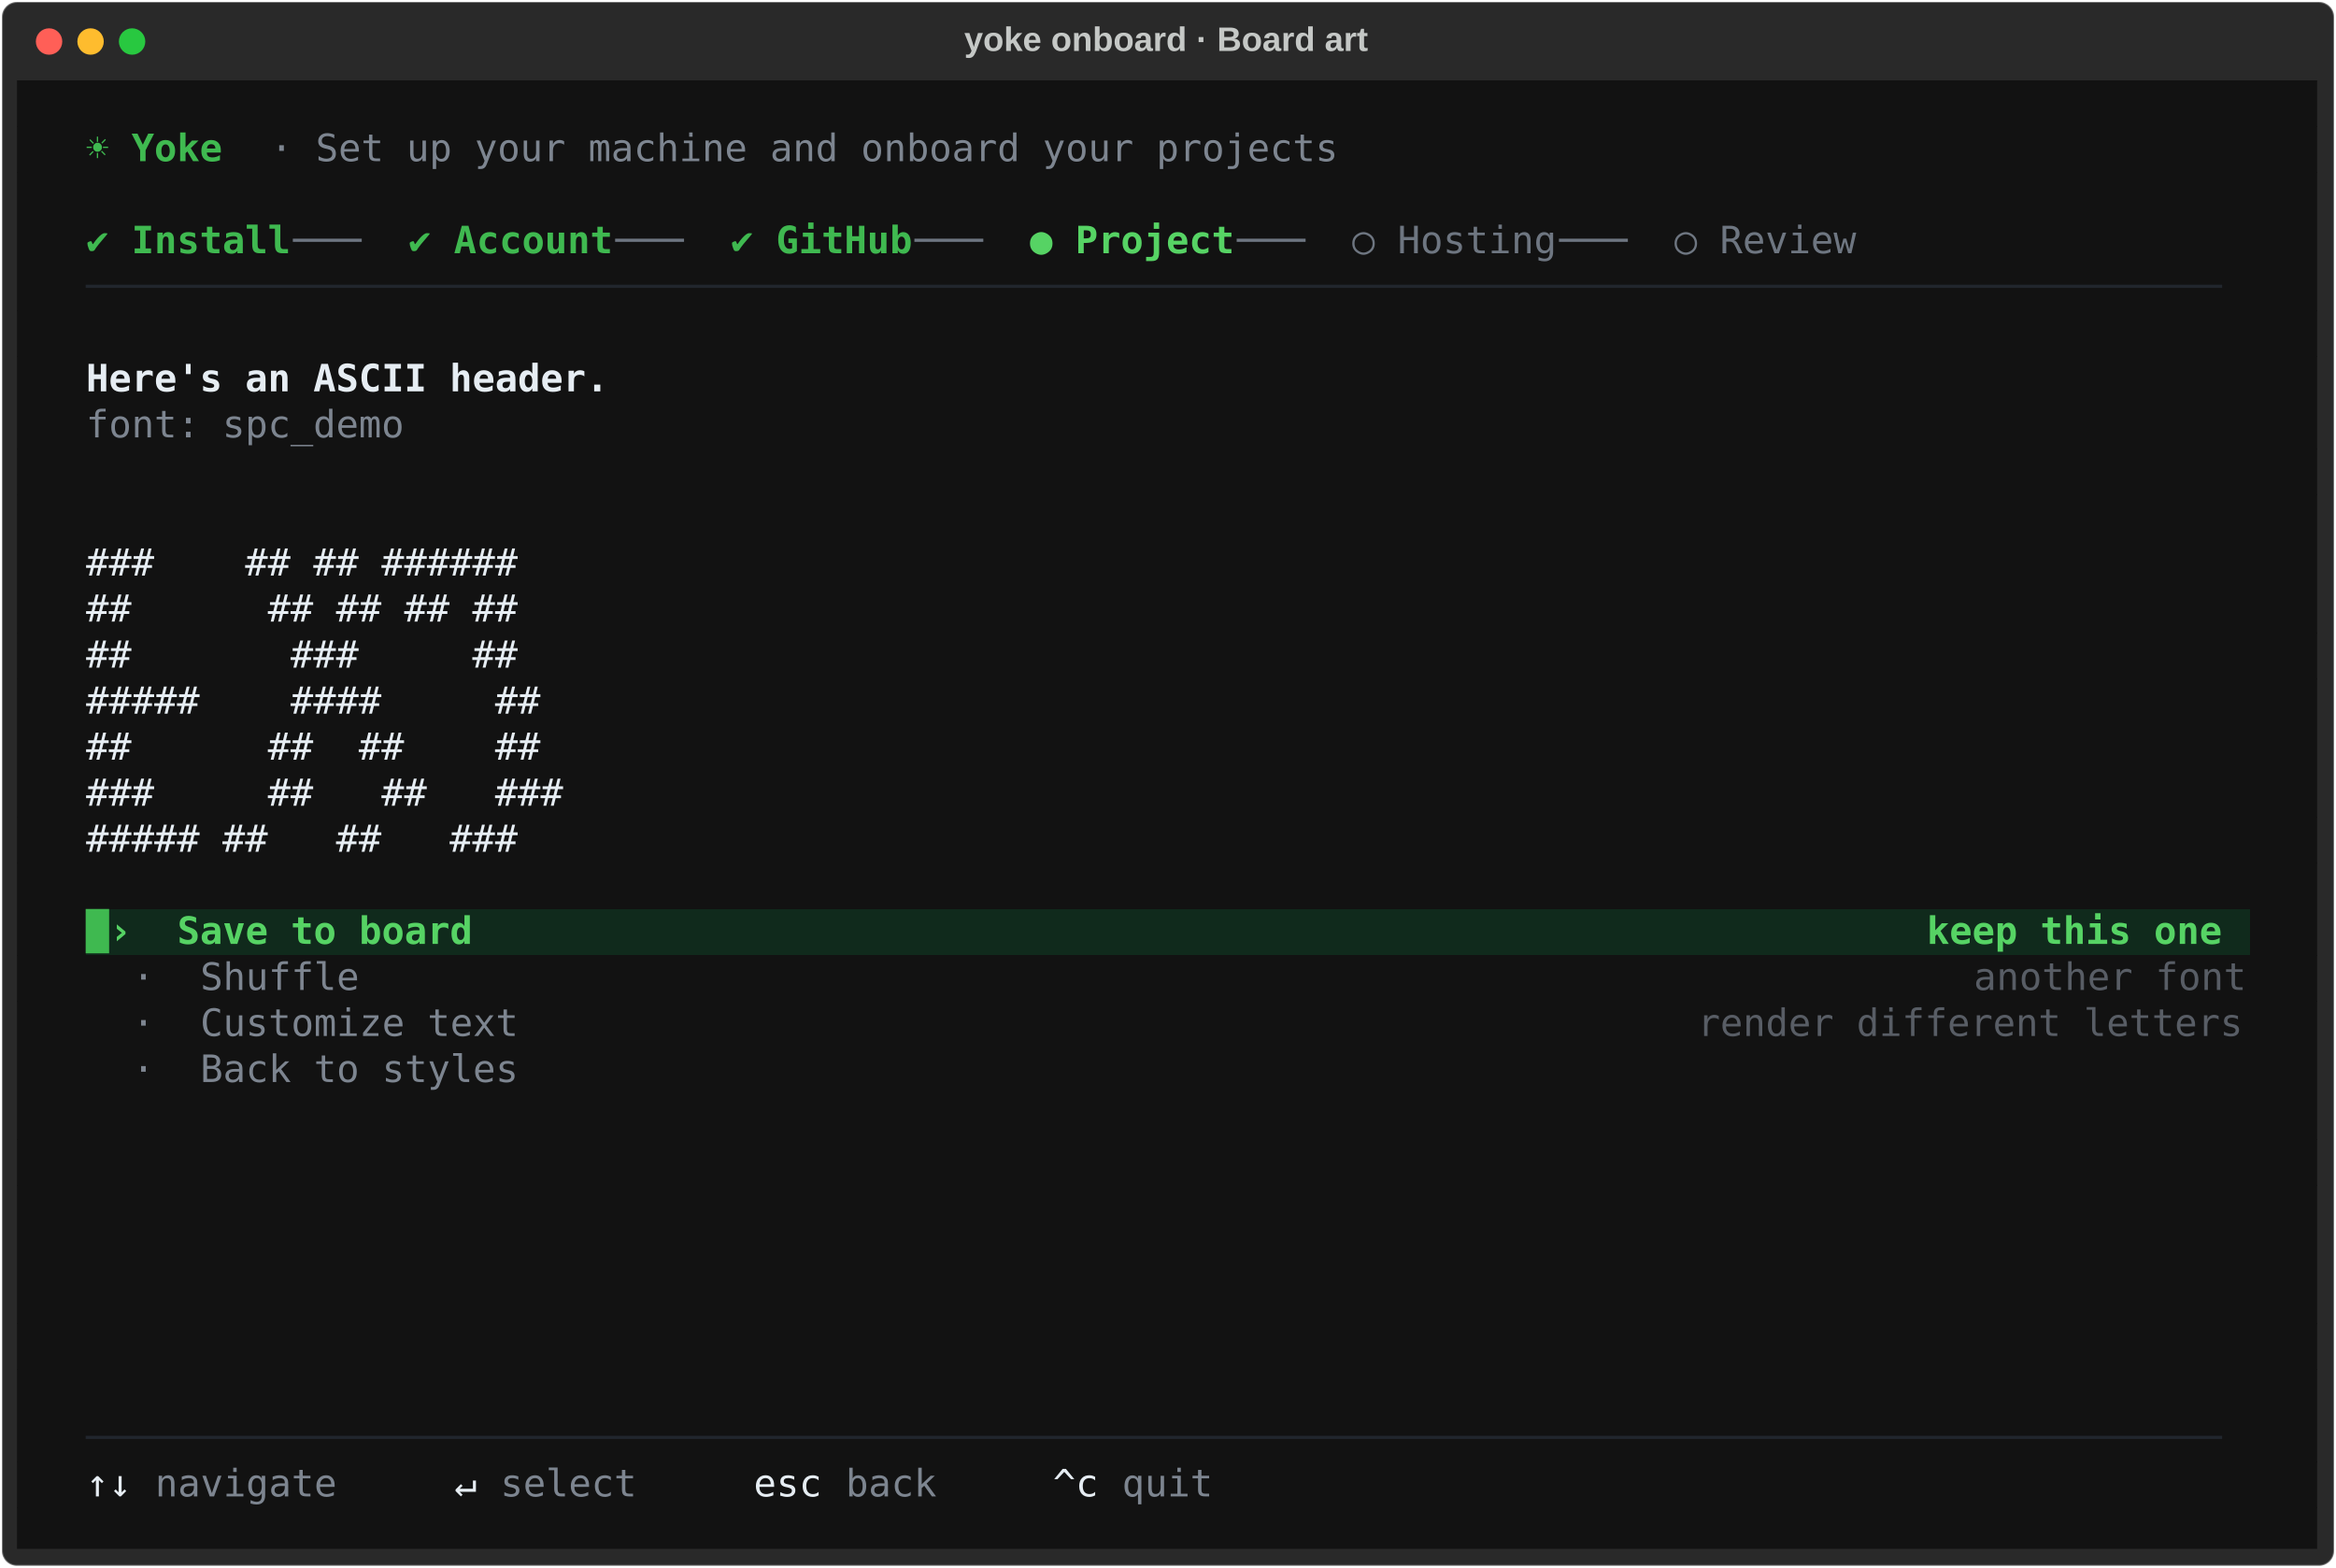
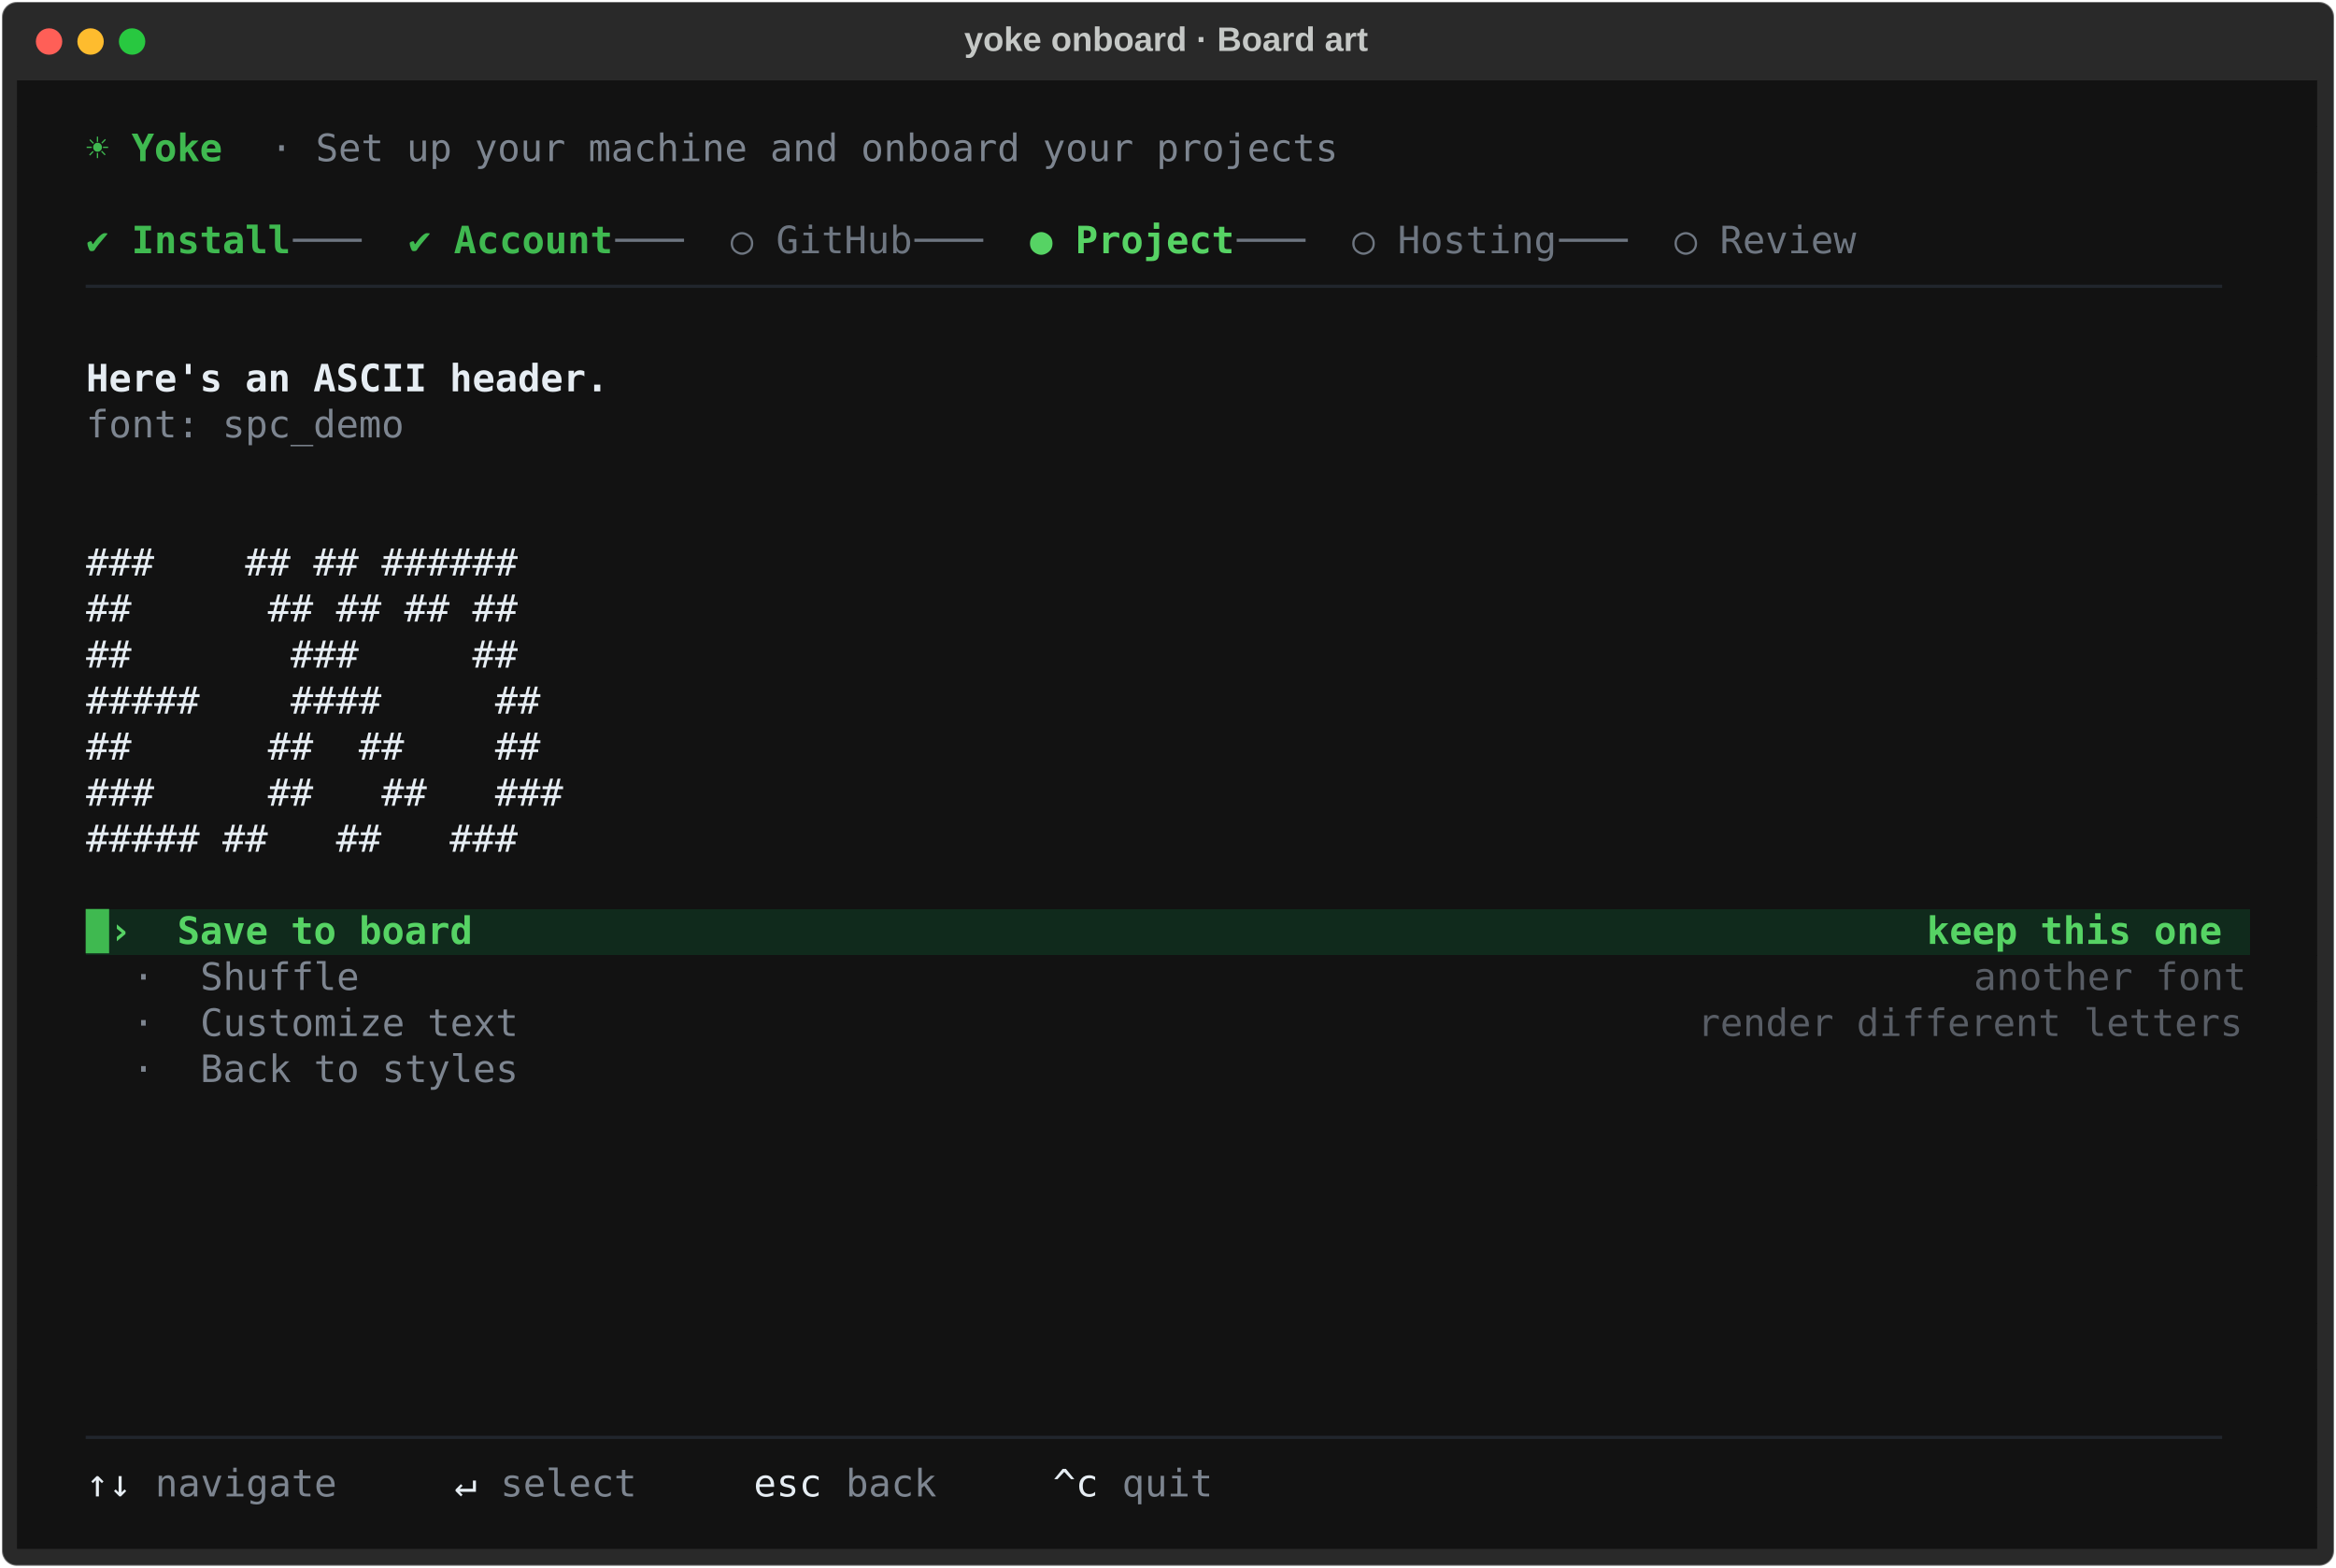
<svg xmlns="http://www.w3.org/2000/svg" class="rich-terminal" viewBox="0 0 1238 830.8">
  <style>

    @font-face {
        font-family: "Fira Code";
        src: local("FiraCode-Regular"),
                url("https://cdnjs.cloudflare.com/ajax/libs/firacode/{{VERSION}}/woff2/FiraCode-Regular.woff2") format("woff2"),
                url("https://cdnjs.cloudflare.com/ajax/libs/firacode/{{VERSION}}/woff/FiraCode-Regular.woff") format("woff");
        font-style: normal;
        font-weight: 400;
    }
    @font-face {
        font-family: "Fira Code";
        src: local("FiraCode-Bold"),
                url("https://cdnjs.cloudflare.com/ajax/libs/firacode/{{VERSION}}/woff2/FiraCode-Bold.woff2") format("woff2"),
                url("https://cdnjs.cloudflare.com/ajax/libs/firacode/{{VERSION}}/woff/FiraCode-Bold.woff") format("woff");
        font-style: bold;
        font-weight: 700;
    }

    .terminal-YOKE-matrix {
        font-family: Fira Code, monospace;
        font-size: 20px;
        line-height: 24.4px;
        font-variant-east-asian: full-width;
    }

    .terminal-YOKE-title {
        font-size: 18px;
        font-weight: bold;
        font-family: arial;
    }

.terminal-YOKE-r2 { fill: #3fb950;font-weight: bold }
.terminal-YOKE-r3 { fill: #e6edf3 }
.terminal-YOKE-r4 { fill: #7d8590 }
.terminal-YOKE-r5 { fill: #6e7681 }
.terminal-YOKE-r6 { fill: #56d364;font-weight: bold }
.terminal-YOKE-r7 { fill: #21262d }
.terminal-YOKE-r8 { fill: #e6edf3;font-weight: bold }
.terminal-YOKE-r9 { fill: #3fb950 }
.terminal-YOKE-r11 { fill: #585d65 }
    </style>
  <defs>
    <clipPath id="terminal-YOKE-clip-terminal">
      <rect x="0" y="0" width="1219.0" height="779.8" />
    </clipPath>
    <clipPath id="terminal-YOKE-line-0">
      <rect x="0" y="1.5" width="1220" height="24.65" />
    </clipPath>
    <clipPath id="terminal-YOKE-line-1">
      <rect x="0" y="25.9" width="1220" height="24.65" />
    </clipPath>
    <clipPath id="terminal-YOKE-line-2">
      <rect x="0" y="50.3" width="1220" height="24.65" />
    </clipPath>
    <clipPath id="terminal-YOKE-line-3">
      <rect x="0" y="74.7" width="1220" height="24.65" />
    </clipPath>
    <clipPath id="terminal-YOKE-line-4">
      <rect x="0" y="99.1" width="1220" height="24.65" />
    </clipPath>
    <clipPath id="terminal-YOKE-line-5">
      <rect x="0" y="123.5" width="1220" height="24.65" />
    </clipPath>
    <clipPath id="terminal-YOKE-line-6">
      <rect x="0" y="147.9" width="1220" height="24.65" />
    </clipPath>
    <clipPath id="terminal-YOKE-line-7">
      <rect x="0" y="172.3" width="1220" height="24.65" />
    </clipPath>
    <clipPath id="terminal-YOKE-line-8">
      <rect x="0" y="196.7" width="1220" height="24.65" />
    </clipPath>
    <clipPath id="terminal-YOKE-line-9">
      <rect x="0" y="221.1" width="1220" height="24.65" />
    </clipPath>
    <clipPath id="terminal-YOKE-line-10">
      <rect x="0" y="245.5" width="1220" height="24.65" />
    </clipPath>
    <clipPath id="terminal-YOKE-line-11">
      <rect x="0" y="269.9" width="1220" height="24.65" />
    </clipPath>
    <clipPath id="terminal-YOKE-line-12">
      <rect x="0" y="294.3" width="1220" height="24.65" />
    </clipPath>
    <clipPath id="terminal-YOKE-line-13">
      <rect x="0" y="318.7" width="1220" height="24.65" />
    </clipPath>
    <clipPath id="terminal-YOKE-line-14">
      <rect x="0" y="343.1" width="1220" height="24.65" />
    </clipPath>
    <clipPath id="terminal-YOKE-line-15">
      <rect x="0" y="367.5" width="1220" height="24.65" />
    </clipPath>
    <clipPath id="terminal-YOKE-line-16">
      <rect x="0" y="391.9" width="1220" height="24.65" />
    </clipPath>
    <clipPath id="terminal-YOKE-line-17">
      <rect x="0" y="416.3" width="1220" height="24.65" />
    </clipPath>
    <clipPath id="terminal-YOKE-line-18">
      <rect x="0" y="440.7" width="1220" height="24.65" />
    </clipPath>
    <clipPath id="terminal-YOKE-line-19">
      <rect x="0" y="465.1" width="1220" height="24.65" />
    </clipPath>
    <clipPath id="terminal-YOKE-line-20">
      <rect x="0" y="489.5" width="1220" height="24.65" />
    </clipPath>
    <clipPath id="terminal-YOKE-line-21">
      <rect x="0" y="513.9" width="1220" height="24.65" />
    </clipPath>
    <clipPath id="terminal-YOKE-line-22">
      <rect x="0" y="538.3" width="1220" height="24.65" />
    </clipPath>
    <clipPath id="terminal-YOKE-line-23">
      <rect x="0" y="562.7" width="1220" height="24.65" />
    </clipPath>
    <clipPath id="terminal-YOKE-line-24">
      <rect x="0" y="587.1" width="1220" height="24.65" />
    </clipPath>
    <clipPath id="terminal-YOKE-line-25">
      <rect x="0" y="611.5" width="1220" height="24.65" />
    </clipPath>
    <clipPath id="terminal-YOKE-line-26">
      <rect x="0" y="635.9" width="1220" height="24.65" />
    </clipPath>
    <clipPath id="terminal-YOKE-line-27">
      <rect x="0" y="660.3" width="1220" height="24.65" />
    </clipPath>
    <clipPath id="terminal-YOKE-line-28">
      <rect x="0" y="684.7" width="1220" height="24.65" />
    </clipPath>
    <clipPath id="terminal-YOKE-line-29">
      <rect x="0" y="709.1" width="1220" height="24.65" />
    </clipPath>
    <clipPath id="terminal-YOKE-line-30">
      <rect x="0" y="733.5" width="1220" height="24.65" />
    </clipPath>
  </defs>
  <rect fill="#292929" stroke="rgba(255,255,255,0.35)" stroke-width="1" x="1" y="1" width="1236" height="828.8" rx="8" />
  <text class="terminal-YOKE-title" fill="#c5c8c6" text-anchor="middle" x="618" y="27">yoke onboard · Board art</text>
  <g transform="translate(26,22)">
    <circle cx="0" cy="0" r="7" fill="#ff5f57" />
    <circle cx="22" cy="0" r="7" fill="#febc2e" />
    <circle cx="44" cy="0" r="7" fill="#28c840" />
  </g>
  <g transform="translate(9, 41)" clip-path="url(#terminal-YOKE-clip-terminal)">
    <rect fill="#121212" x="0" y="1.5" width="1220" height="24.65" shape-rendering="crispEdges" />
    <rect fill="#121212" x="0" y="25.9" width="36.6" height="24.65" shape-rendering="crispEdges" />
    <rect fill="#121212" x="36.6" y="25.9" width="73.2" height="24.65" shape-rendering="crispEdges" />
    <rect fill="#121212" x="109.8" y="25.9" width="24.4" height="24.65" shape-rendering="crispEdges" />
    <rect fill="#121212" x="134.2" y="25.9" width="573.4" height="24.65" shape-rendering="crispEdges" />
    <rect fill="#121212" x="707.6" y="25.9" width="512.4" height="24.65" shape-rendering="crispEdges" />
    <rect fill="#121212" x="0" y="50.3" width="1220" height="24.65" shape-rendering="crispEdges" />
    <rect fill="#121212" x="0" y="74.7" width="36.6" height="24.65" shape-rendering="crispEdges" />
    <rect fill="#121212" x="36.6" y="74.7" width="109.8" height="24.65" shape-rendering="crispEdges" />
    <rect fill="#121212" x="146.4" y="74.7" width="61" height="24.65" shape-rendering="crispEdges" />
    <rect fill="#121212" x="207.4" y="74.7" width="109.8" height="24.65" shape-rendering="crispEdges" />
    <rect fill="#121212" x="317.2" y="74.7" width="61" height="24.65" shape-rendering="crispEdges" />
    <rect fill="#121212" x="378.2" y="74.7" width="97.6" height="24.65" shape-rendering="crispEdges" />
    <rect fill="#121212" x="475.8" y="74.7" width="61" height="24.65" shape-rendering="crispEdges" />
    <rect fill="#121212" x="536.8" y="74.7" width="109.8" height="24.65" shape-rendering="crispEdges" />
    <rect fill="#121212" x="646.6" y="74.7" width="61" height="24.65" shape-rendering="crispEdges" />
    <rect fill="#121212" x="707.6" y="74.7" width="109.8" height="24.65" shape-rendering="crispEdges" />
    <rect fill="#121212" x="817.4" y="74.7" width="61" height="24.65" shape-rendering="crispEdges" />
    <rect fill="#121212" x="878.4" y="74.7" width="97.6" height="24.65" shape-rendering="crispEdges" />
    <rect fill="#121212" x="976" y="74.7" width="244" height="24.65" shape-rendering="crispEdges" />
    <rect fill="#121212" x="0" y="99.1" width="36.6" height="24.65" shape-rendering="crispEdges" />
    <rect fill="#121212" x="36.6" y="99.1" width="1146.8" height="24.65" shape-rendering="crispEdges" />
    <rect fill="#121212" x="1183.4" y="99.1" width="36.6" height="24.65" shape-rendering="crispEdges" />
    <rect fill="#121212" x="0" y="123.5" width="1220" height="24.65" shape-rendering="crispEdges" />
    <rect fill="#121212" x="0" y="147.9" width="36.6" height="24.65" shape-rendering="crispEdges" />
    <rect fill="#121212" x="36.6" y="147.9" width="280.6" height="24.65" shape-rendering="crispEdges" />
    <rect fill="#121212" x="317.2" y="147.9" width="902.8" height="24.65" shape-rendering="crispEdges" />
    <rect fill="#121212" x="0" y="172.3" width="36.6" height="24.65" shape-rendering="crispEdges" />
    <rect fill="#121212" x="36.6" y="172.3" width="170.8" height="24.65" shape-rendering="crispEdges" />
    <rect fill="#121212" x="207.4" y="172.3" width="976" height="24.65" shape-rendering="crispEdges" />
    <rect fill="#121212" x="1183.4" y="172.3" width="36.6" height="24.65" shape-rendering="crispEdges" />
    <rect fill="#121212" x="0" y="196.7" width="36.6" height="24.65" shape-rendering="crispEdges" />
    <rect fill="#121212" x="36.6" y="196.7" width="0" height="24.65" shape-rendering="crispEdges" />
    <rect fill="#121212" x="36.6" y="196.7" width="1183.4" height="24.65" shape-rendering="crispEdges" />
    <rect fill="#121212" x="0" y="221.1" width="36.6" height="24.65" shape-rendering="crispEdges" />
    <rect fill="#121212" x="36.6" y="221.1" width="1183.4" height="24.65" shape-rendering="crispEdges" />
    <rect fill="#121212" x="0" y="245.5" width="36.6" height="24.65" shape-rendering="crispEdges" />
    <rect fill="#121212" x="36.6" y="245.5" width="256.2" height="24.65" shape-rendering="crispEdges" />
    <rect fill="#121212" x="292.8" y="245.5" width="12.2" height="24.65" shape-rendering="crispEdges" />
    <rect fill="#121212" x="305" y="245.5" width="915" height="24.65" shape-rendering="crispEdges" />
    <rect fill="#121212" x="0" y="269.9" width="36.6" height="24.65" shape-rendering="crispEdges" />
    <rect fill="#121212" x="36.6" y="269.9" width="244" height="24.65" shape-rendering="crispEdges" />
    <rect fill="#121212" x="280.6" y="269.9" width="24.4" height="24.65" shape-rendering="crispEdges" />
    <rect fill="#121212" x="305" y="269.9" width="915" height="24.65" shape-rendering="crispEdges" />
    <rect fill="#121212" x="0" y="294.3" width="36.6" height="24.65" shape-rendering="crispEdges" />
    <rect fill="#121212" x="36.6" y="294.3" width="244" height="24.65" shape-rendering="crispEdges" />
    <rect fill="#121212" x="280.6" y="294.3" width="24.4" height="24.65" shape-rendering="crispEdges" />
    <rect fill="#121212" x="305" y="294.3" width="915" height="24.65" shape-rendering="crispEdges" />
    <rect fill="#121212" x="0" y="318.7" width="36.6" height="24.65" shape-rendering="crispEdges" />
    <rect fill="#121212" x="36.6" y="318.7" width="256.2" height="24.65" shape-rendering="crispEdges" />
    <rect fill="#121212" x="292.8" y="318.7" width="12.2" height="24.65" shape-rendering="crispEdges" />
    <rect fill="#121212" x="305" y="318.7" width="915" height="24.65" shape-rendering="crispEdges" />
    <rect fill="#121212" x="0" y="343.1" width="36.6" height="24.65" shape-rendering="crispEdges" />
    <rect fill="#121212" x="36.6" y="343.1" width="256.2" height="24.65" shape-rendering="crispEdges" />
    <rect fill="#121212" x="292.8" y="343.1" width="12.2" height="24.65" shape-rendering="crispEdges" />
    <rect fill="#121212" x="305" y="343.1" width="915" height="24.65" shape-rendering="crispEdges" />
    <rect fill="#121212" x="0" y="367.5" width="36.6" height="24.65" shape-rendering="crispEdges" />
    <rect fill="#121212" x="36.6" y="367.5" width="268.4" height="24.65" shape-rendering="crispEdges" />
    <rect fill="#121212" x="305" y="367.5" width="915" height="24.65" shape-rendering="crispEdges" />
    <rect fill="#121212" x="0" y="391.9" width="36.6" height="24.65" shape-rendering="crispEdges" />
    <rect fill="#121212" x="36.6" y="391.9" width="268.4" height="24.65" shape-rendering="crispEdges" />
    <rect fill="#121212" x="305" y="391.9" width="915" height="24.65" shape-rendering="crispEdges" />
    <rect fill="#121212" x="0" y="416.3" width="36.6" height="24.65" shape-rendering="crispEdges" />
    <rect fill="#121212" x="36.6" y="416.3" width="0" height="24.65" shape-rendering="crispEdges" />
    <rect fill="#121212" x="36.6" y="416.3" width="1183.4" height="24.65" shape-rendering="crispEdges" />
    <rect fill="#121212" x="0" y="440.7" width="36.6" height="24.65" shape-rendering="crispEdges" />
    <rect fill="#102a1c" x="36.6" y="440.7" width="12.2" height="24.65" shape-rendering="crispEdges" />
    <rect fill="#102a1c" x="48.8" y="440.7" width="1134.6" height="24.65" shape-rendering="crispEdges" />
    <rect fill="#121212" x="1183.4" y="440.7" width="36.6" height="24.65" shape-rendering="crispEdges" />
    <rect fill="#121212" x="0" y="465.1" width="36.6" height="24.65" shape-rendering="crispEdges" />
    <rect fill="#121212" x="36.6" y="465.1" width="12.2" height="24.65" shape-rendering="crispEdges" />
    <rect fill="#121212" x="48.8" y="465.1" width="12.2" height="24.65" shape-rendering="crispEdges" />
    <rect fill="#121212" x="61" y="465.1" width="976" height="24.65" shape-rendering="crispEdges" />
    <rect fill="#121212" x="1037" y="465.1" width="146.4" height="24.65" shape-rendering="crispEdges" />
    <rect fill="#121212" x="1183.4" y="465.1" width="36.6" height="24.65" shape-rendering="crispEdges" />
    <rect fill="#121212" x="0" y="489.5" width="36.6" height="24.65" shape-rendering="crispEdges" />
    <rect fill="#121212" x="36.6" y="489.5" width="12.2" height="24.65" shape-rendering="crispEdges" />
    <rect fill="#121212" x="48.8" y="489.5" width="12.2" height="24.65" shape-rendering="crispEdges" />
    <rect fill="#121212" x="61" y="489.5" width="829.6" height="24.65" shape-rendering="crispEdges" />
    <rect fill="#121212" x="890.6" y="489.5" width="292.8" height="24.65" shape-rendering="crispEdges" />
    <rect fill="#121212" x="1183.4" y="489.5" width="36.6" height="24.65" shape-rendering="crispEdges" />
    <rect fill="#121212" x="0" y="513.9" width="36.6" height="24.65" shape-rendering="crispEdges" />
    <rect fill="#121212" x="36.6" y="513.9" width="12.2" height="24.65" shape-rendering="crispEdges" />
    <rect fill="#121212" x="48.8" y="513.9" width="12.2" height="24.65" shape-rendering="crispEdges" />
    <rect fill="#121212" x="61" y="513.9" width="1122.4" height="24.65" shape-rendering="crispEdges" />
    <rect fill="#121212" x="1183.4" y="513.9" width="36.6" height="24.65" shape-rendering="crispEdges" />
    <rect fill="#121212" x="0" y="538.3" width="36.6" height="24.65" shape-rendering="crispEdges" />
    <rect fill="#121212" x="36.6" y="538.3" width="1183.4" height="24.65" shape-rendering="crispEdges" />
    <rect fill="#121212" x="0" y="562.7" width="36.6" height="24.65" shape-rendering="crispEdges" />
    <rect fill="#121212" x="36.6" y="562.7" width="1183.4" height="24.65" shape-rendering="crispEdges" />
    <rect fill="#121212" x="0" y="587.1" width="36.6" height="24.65" shape-rendering="crispEdges" />
    <rect fill="#121212" x="36.6" y="587.1" width="1183.4" height="24.65" shape-rendering="crispEdges" />
    <rect fill="#121212" x="0" y="611.5" width="36.6" height="24.65" shape-rendering="crispEdges" />
    <rect fill="#121212" x="36.6" y="611.5" width="1183.4" height="24.65" shape-rendering="crispEdges" />
    <rect fill="#121212" x="0" y="635.9" width="36.6" height="24.65" shape-rendering="crispEdges" />
    <rect fill="#121212" x="36.6" y="635.9" width="1183.4" height="24.65" shape-rendering="crispEdges" />
    <rect fill="#121212" x="0" y="660.3" width="36.6" height="24.65" shape-rendering="crispEdges" />
    <rect fill="#121212" x="36.6" y="660.3" width="1183.4" height="24.65" shape-rendering="crispEdges" />
    <rect fill="#121212" x="0" y="684.7" width="36.6" height="24.65" shape-rendering="crispEdges" />
    <rect fill="#121212" x="36.6" y="684.7" width="1183.4" height="24.65" shape-rendering="crispEdges" />
    <rect fill="#121212" x="0" y="709.1" width="36.6" height="24.65" shape-rendering="crispEdges" />
    <rect fill="#121212" x="36.6" y="709.1" width="1146.8" height="24.65" shape-rendering="crispEdges" />
    <rect fill="#121212" x="1183.4" y="709.1" width="36.6" height="24.65" shape-rendering="crispEdges" />
    <rect fill="#121212" x="0" y="733.5" width="36.6" height="24.65" shape-rendering="crispEdges" />
    <rect fill="#121212" x="36.6" y="733.5" width="24.4" height="24.65" shape-rendering="crispEdges" />
    <rect fill="#121212" x="61" y="733.5" width="12.2" height="24.65" shape-rendering="crispEdges" />
    <rect fill="#121212" x="73.2" y="733.5" width="97.6" height="24.65" shape-rendering="crispEdges" />
    <rect fill="#121212" x="170.8" y="733.5" width="61" height="24.65" shape-rendering="crispEdges" />
    <rect fill="#121212" x="231.8" y="733.5" width="12.2" height="24.65" shape-rendering="crispEdges" />
    <rect fill="#121212" x="244" y="733.5" width="12.2" height="24.65" shape-rendering="crispEdges" />
    <rect fill="#121212" x="256.2" y="733.5" width="73.2" height="24.65" shape-rendering="crispEdges" />
    <rect fill="#121212" x="329.4" y="733.5" width="61" height="24.65" shape-rendering="crispEdges" />
    <rect fill="#121212" x="390.4" y="733.5" width="36.6" height="24.65" shape-rendering="crispEdges" />
    <rect fill="#121212" x="427" y="733.5" width="12.2" height="24.65" shape-rendering="crispEdges" />
    <rect fill="#121212" x="439.2" y="733.5" width="48.8" height="24.65" shape-rendering="crispEdges" />
    <rect fill="#121212" x="488" y="733.5" width="61" height="24.65" shape-rendering="crispEdges" />
    <rect fill="#121212" x="549" y="733.5" width="24.4" height="24.65" shape-rendering="crispEdges" />
    <rect fill="#121212" x="573.4" y="733.5" width="12.2" height="24.65" shape-rendering="crispEdges" />
    <rect fill="#121212" x="585.6" y="733.5" width="48.8" height="24.65" shape-rendering="crispEdges" />
    <rect fill="#121212" x="634.4" y="733.5" width="585.6" height="24.65" shape-rendering="crispEdges" />
    <rect fill="#121212" x="0" y="757.9" width="1220" height="24.65" shape-rendering="crispEdges" />
    <g class="terminal-YOKE-matrix">
      <text class="terminal-YOKE-r2" x="36.6" y="44.4" textLength="73.2" clip-path="url(#terminal-YOKE-line-1)">☀ Yoke</text>
      <text class="terminal-YOKE-r4" x="134.2" y="44.4" textLength="573.4" clip-path="url(#terminal-YOKE-line-1)">· Set up your machine and onboard your projects</text>
      <text class="terminal-YOKE-r2" x="36.6" y="93.2" textLength="109.8" clip-path="url(#terminal-YOKE-line-3)">✔ Install</text>
      <text class="terminal-YOKE-r5" x="146.4" y="93.2" textLength="61" clip-path="url(#terminal-YOKE-line-3)"> ─── </text>
      <text class="terminal-YOKE-r2" x="207.4" y="93.2" textLength="109.8" clip-path="url(#terminal-YOKE-line-3)">✔ Account</text>
      <text class="terminal-YOKE-r5" x="317.2" y="93.2" textLength="61" clip-path="url(#terminal-YOKE-line-3)"> ─── </text>
-       <text class="terminal-YOKE-r2" x="378.2" y="93.2" textLength="97.6" clip-path="url(#terminal-YOKE-line-3)">✔ GitHub</text>
+       <text class="terminal-YOKE-r5" x="378.2" y="93.2" textLength="97.6" clip-path="url(#terminal-YOKE-line-3)">○ GitHub</text>
      <text class="terminal-YOKE-r5" x="475.8" y="93.2" textLength="61" clip-path="url(#terminal-YOKE-line-3)"> ─── </text>
      <text class="terminal-YOKE-r6" x="536.8" y="93.2" textLength="109.8" clip-path="url(#terminal-YOKE-line-3)">● Project</text>
      <text class="terminal-YOKE-r5" x="646.6" y="93.2" textLength="61" clip-path="url(#terminal-YOKE-line-3)"> ─── </text>
      <text class="terminal-YOKE-r5" x="707.6" y="93.2" textLength="109.8" clip-path="url(#terminal-YOKE-line-3)">○ Hosting</text>
      <text class="terminal-YOKE-r5" x="817.4" y="93.2" textLength="61" clip-path="url(#terminal-YOKE-line-3)"> ─── </text>
      <text class="terminal-YOKE-r5" x="878.4" y="93.2" textLength="97.6" clip-path="url(#terminal-YOKE-line-3)">○ Review</text>
      <text class="terminal-YOKE-r7" x="36.6" y="117.6" textLength="1146.8" clip-path="url(#terminal-YOKE-line-4)">──────────────────────────────────────────────────────────────────────────────────────────────</text>
      <text class="terminal-YOKE-r8" x="36.6" y="166.4" textLength="280.6" clip-path="url(#terminal-YOKE-line-6)">Here's an ASCII header.</text>
      <text class="terminal-YOKE-r4" x="36.6" y="190.8" textLength="170.8" clip-path="url(#terminal-YOKE-line-7)">font: spc_demo</text>
      <text class="terminal-YOKE-r3" x="36.6" y="264" textLength="256.2" clip-path="url(#terminal-YOKE-line-10)">  ###    ## ## ######</text>
      <text class="terminal-YOKE-r3" x="36.6" y="288.4" textLength="244" clip-path="url(#terminal-YOKE-line-11)"> ##      ## ## ## ##</text>
      <text class="terminal-YOKE-r3" x="36.6" y="312.8" textLength="244" clip-path="url(#terminal-YOKE-line-12)"> ##       ###     ##</text>
      <text class="terminal-YOKE-r3" x="36.6" y="337.2" textLength="256.2" clip-path="url(#terminal-YOKE-line-13)"> #####    ####     ##</text>
      <text class="terminal-YOKE-r3" x="36.6" y="361.6" textLength="256.2" clip-path="url(#terminal-YOKE-line-14)"> ##      ##  ##    ##</text>
      <text class="terminal-YOKE-r3" x="36.6" y="386" textLength="268.4" clip-path="url(#terminal-YOKE-line-15)"> ###     ##   ##   ###</text>
      <text class="terminal-YOKE-r3" x="36.6" y="410.4" textLength="268.4" clip-path="url(#terminal-YOKE-line-16)">   ##### ##   ##   ###</text>
      <text class="terminal-YOKE-r9" x="36.6" y="459.2" textLength="12.2" clip-path="url(#terminal-YOKE-line-18)">█</text>
      <text class="terminal-YOKE-r6" x="48.8" y="459.2" textLength="1134.6" clip-path="url(#terminal-YOKE-line-18)">›  Save to board                                                                keep this one</text>
      <text class="terminal-YOKE-r4" x="61" y="483.6" textLength="976" clip-path="url(#terminal-YOKE-line-19)">·  Shuffle                                                                      </text>
      <text class="terminal-YOKE-r11" x="1037" y="483.6" textLength="146.4" clip-path="url(#terminal-YOKE-line-19)">another font</text>
      <text class="terminal-YOKE-r4" x="61" y="508" textLength="829.6" clip-path="url(#terminal-YOKE-line-20)">·  Customize text                                                   </text>
      <text class="terminal-YOKE-r11" x="890.6" y="508" textLength="292.8" clip-path="url(#terminal-YOKE-line-20)">render different letters</text>
      <text class="terminal-YOKE-r4" x="61" y="532.4" textLength="1122.4" clip-path="url(#terminal-YOKE-line-21)">·  Back to styles                                                                           </text>
      <text class="terminal-YOKE-r7" x="36.6" y="727.6" textLength="1146.8" clip-path="url(#terminal-YOKE-line-29)">──────────────────────────────────────────────────────────────────────────────────────────────</text>
      <text class="terminal-YOKE-r3" x="36.6" y="752" textLength="24.4" clip-path="url(#terminal-YOKE-line-30)">↑↓</text>
      <text class="terminal-YOKE-r4" x="73.2" y="752" textLength="97.6" clip-path="url(#terminal-YOKE-line-30)">navigate</text>
      <text class="terminal-YOKE-r3" x="231.8" y="752" textLength="12.2" clip-path="url(#terminal-YOKE-line-30)">↵</text>
      <text class="terminal-YOKE-r4" x="256.2" y="752" textLength="73.2" clip-path="url(#terminal-YOKE-line-30)">select</text>
      <text class="terminal-YOKE-r3" x="390.4" y="752" textLength="36.6" clip-path="url(#terminal-YOKE-line-30)">esc</text>
      <text class="terminal-YOKE-r4" x="439.2" y="752" textLength="48.8" clip-path="url(#terminal-YOKE-line-30)">back</text>
      <text class="terminal-YOKE-r3" x="549" y="752" textLength="24.4" clip-path="url(#terminal-YOKE-line-30)">^c</text>
      <text class="terminal-YOKE-r4" x="585.6" y="752" textLength="48.8" clip-path="url(#terminal-YOKE-line-30)">quit</text>
    </g>
  </g>
</svg>
